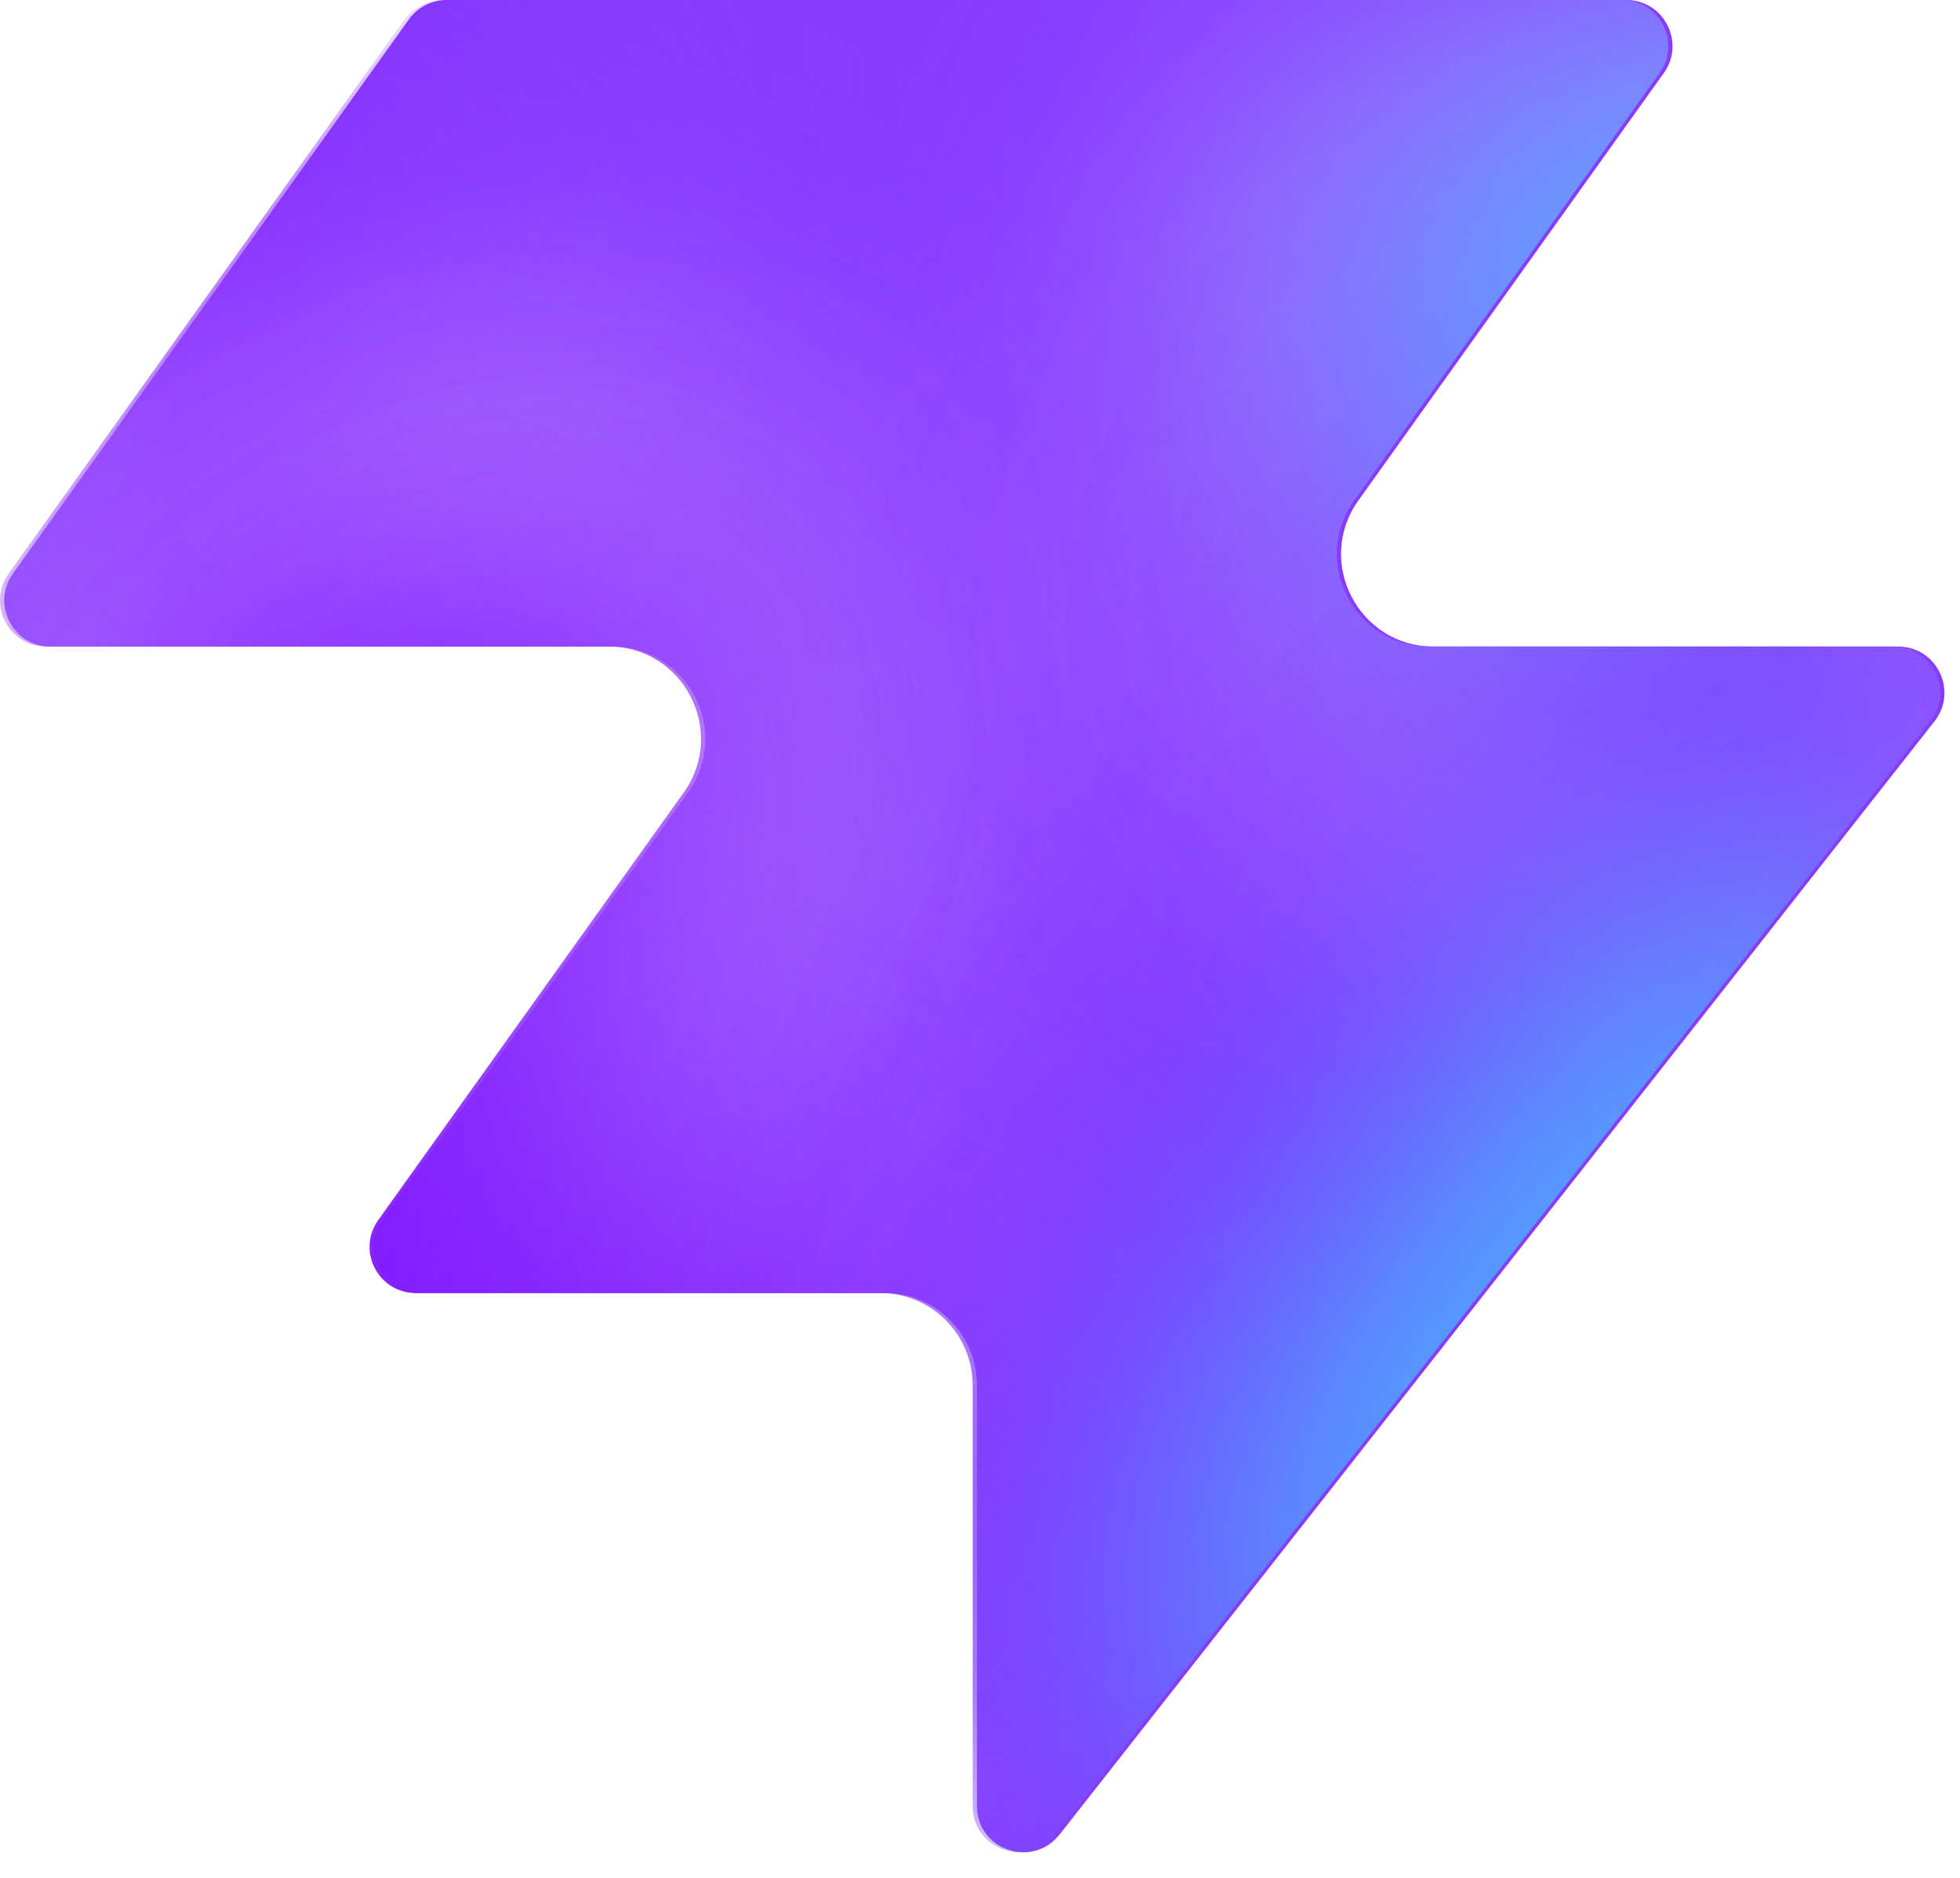
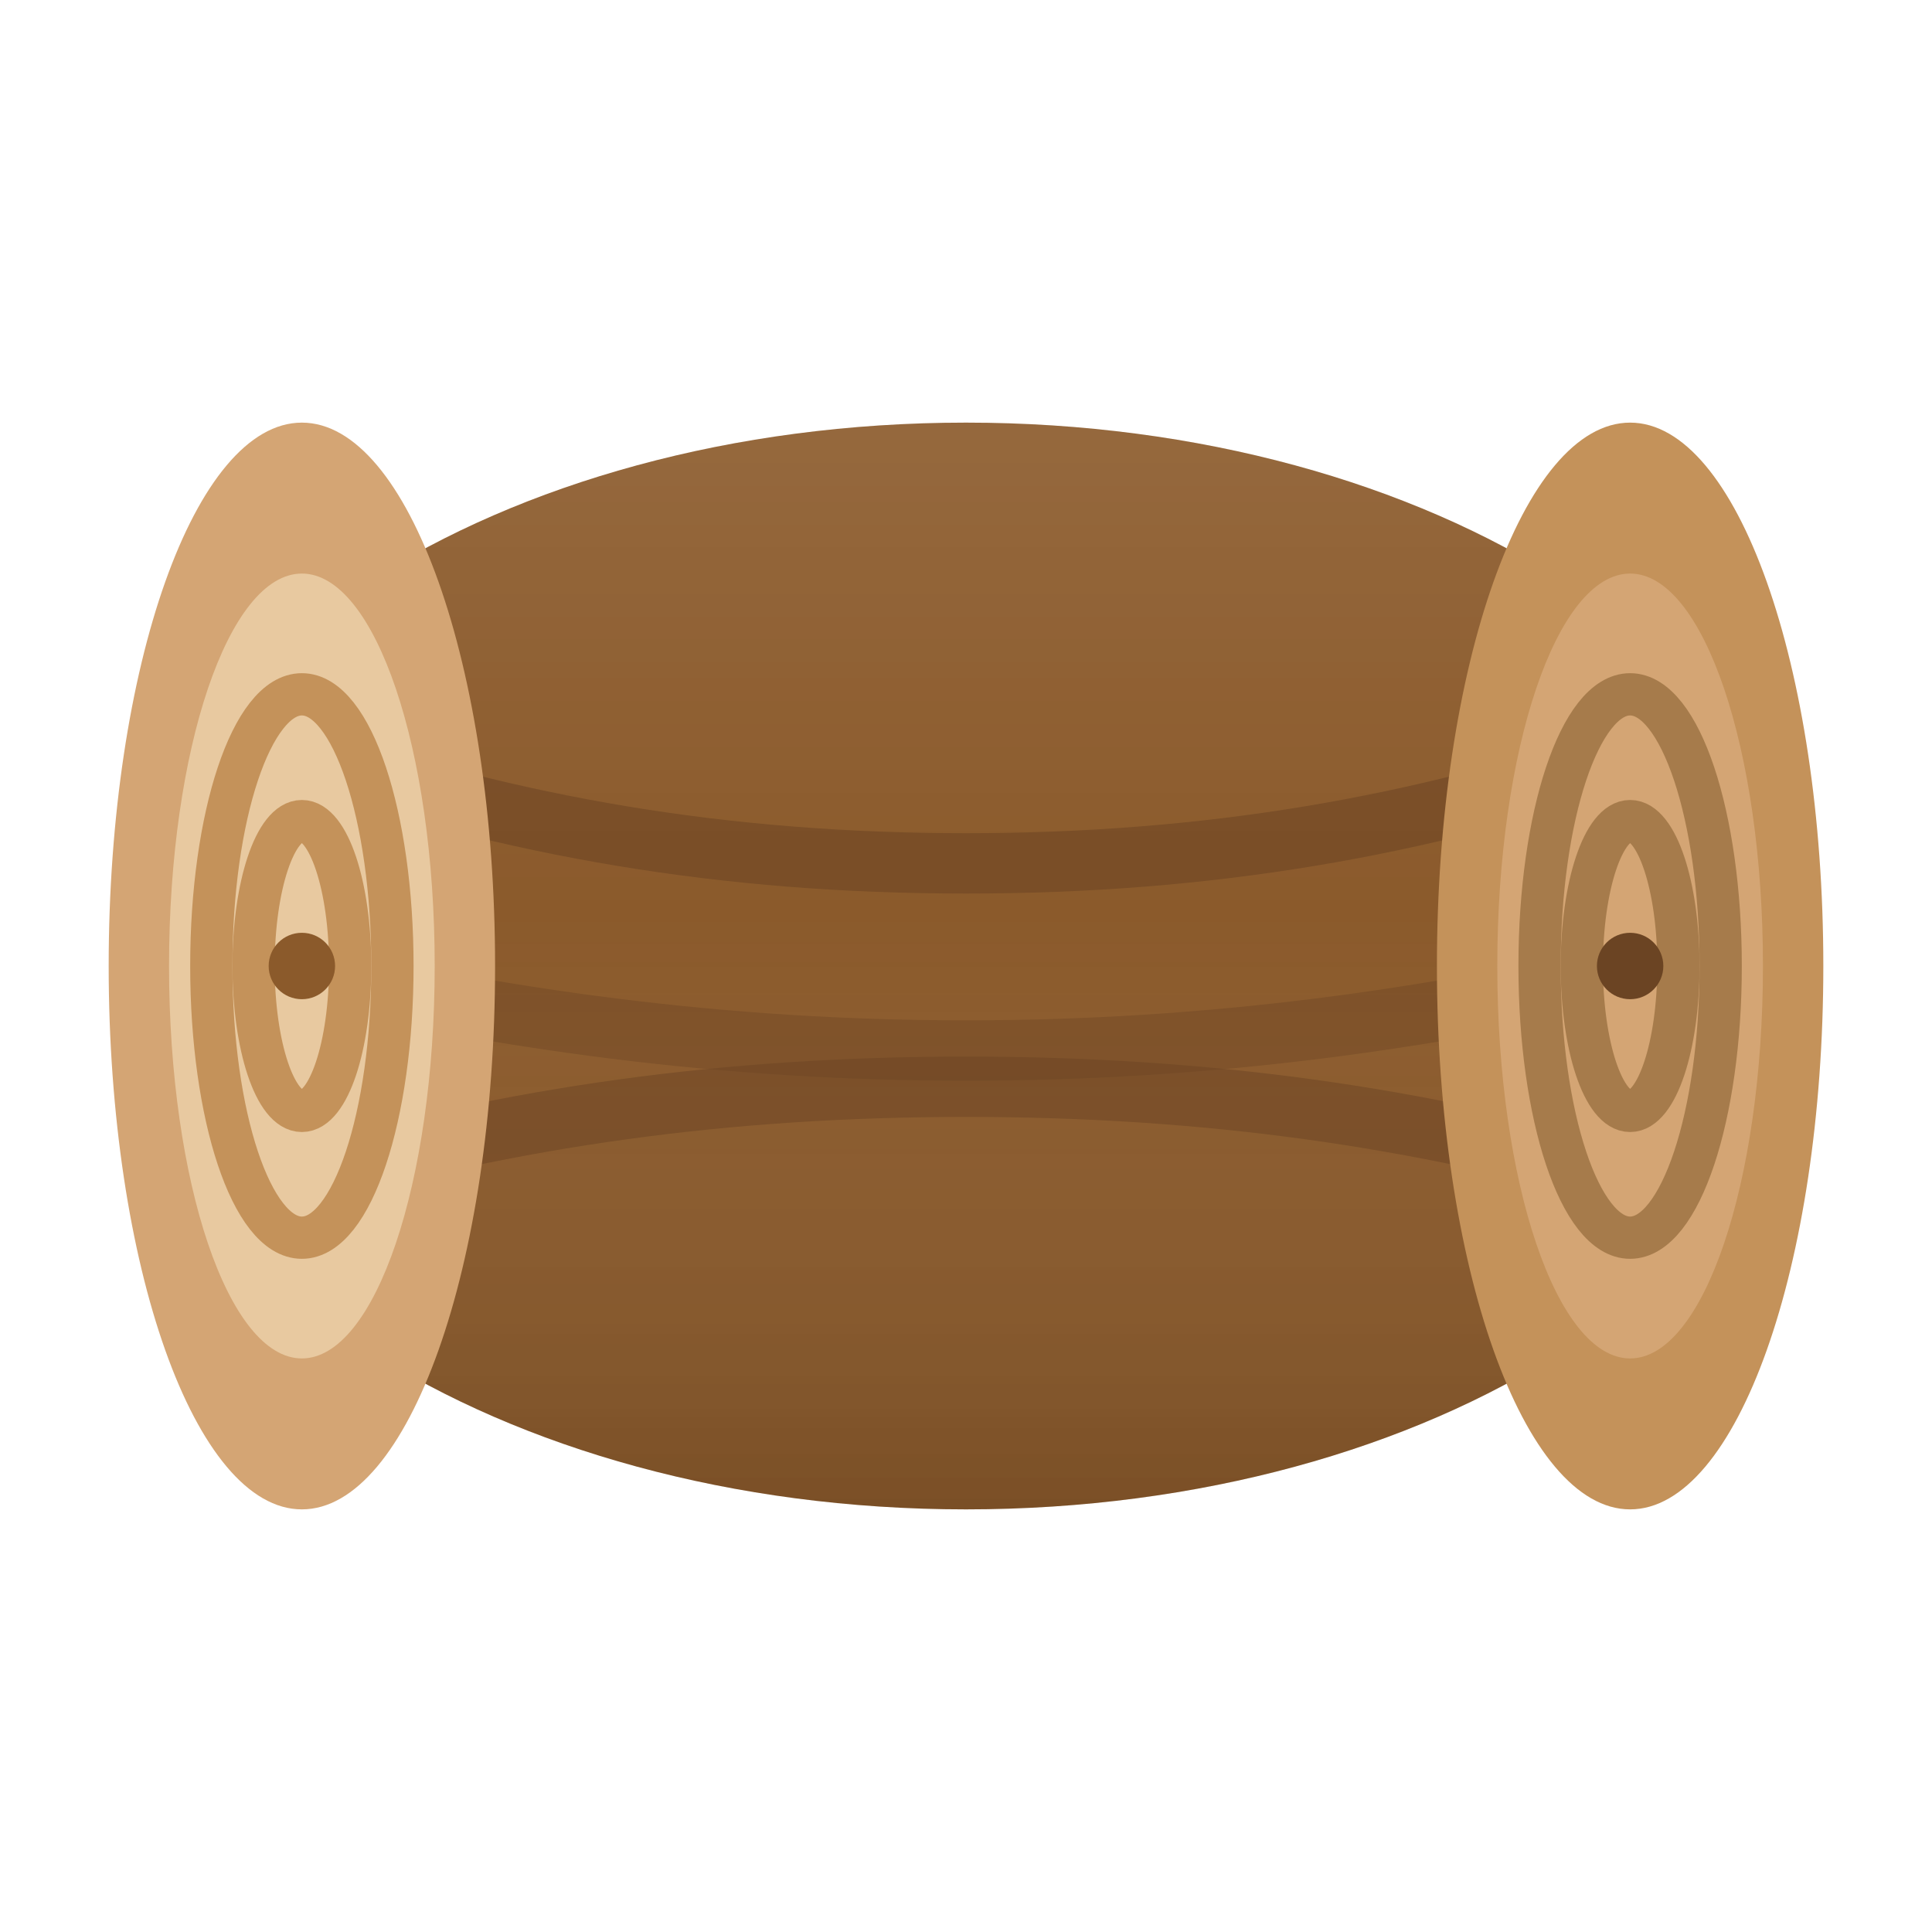
- <svg xmlns="http://www.w3.org/2000/svg" width="48" height="46" fill="none" viewBox="0 0 48 46">
-   <path fill="#863bff" d="M25.946 44.938c-.664.845-2.021.375-2.021-.698V33.937a2.26 2.26 0 0 0-2.262-2.262H10.287c-.92 0-1.456-1.04-.92-1.788l7.48-10.471c1.07-1.497 0-3.578-1.842-3.578H1.237c-.92 0-1.456-1.04-.92-1.788L10.013.474c.214-.297.556-.474.92-.474h28.894c.92 0 1.456 1.04.92 1.788l-7.48 10.471c-1.07 1.498 0 3.579 1.842 3.579h11.377c.943 0 1.473 1.088.89 1.83L25.947 44.94z" style="fill:#863bff;fill:color(display-p3 .525 .23 1);fill-opacity:1" />
-   <mask id="a" width="48" height="46" x="0" y="0" maskUnits="userSpaceOnUse" style="mask-type:alpha">
-     <path fill="#000" d="M25.842 44.938c-.664.844-2.021.375-2.021-.698V33.937a2.26 2.26 0 0 0-2.262-2.262H10.183c-.92 0-1.456-1.04-.92-1.788l7.48-10.471c1.07-1.498 0-3.579-1.842-3.579H1.133c-.92 0-1.456-1.04-.92-1.787L9.91.473c.214-.297.556-.474.92-.474h28.894c.92 0 1.456 1.04.92 1.788l-7.48 10.471c-1.07 1.498 0 3.578 1.842 3.578h11.377c.943 0 1.473 1.088.89 1.832L25.843 44.94z" style="fill:#000;fill-opacity:1" />
-   </mask>
-   <g mask="url(#a)">
-     <g filter="url(#b)">
-       <ellipse cx="5.508" cy="14.704" fill="#ede6ff" rx="5.508" ry="14.704" style="fill:#ede6ff;fill:color(display-p3 .927 .903 1);fill-opacity:1" transform="matrix(.00324 1 1 -.00324 -4.47 31.516)" />
-     </g>
-     <g filter="url(#c)">
-       <ellipse cx="10.399" cy="29.851" fill="#ede6ff" rx="10.399" ry="29.851" style="fill:#ede6ff;fill:color(display-p3 .927 .903 1);fill-opacity:1" transform="matrix(.00324 1 1 -.00324 -39.328 7.883)" />
-     </g>
-     <g filter="url(#d)">
-       <ellipse cx="5.508" cy="30.487" fill="#7e14ff" rx="5.508" ry="30.487" style="fill:#7e14ff;fill:color(display-p3 .492 .077 1);fill-opacity:1" transform="rotate(89.814 -25.913 -14.639)scale(1 -1)" />
-     </g>
-     <g filter="url(#e)">
-       <ellipse cx="5.508" cy="30.599" fill="#7e14ff" rx="5.508" ry="30.599" style="fill:#7e14ff;fill:color(display-p3 .492 .077 1);fill-opacity:1" transform="rotate(89.814 -32.644 -3.334)scale(1 -1)" />
-     </g>
-     <g filter="url(#f)">
-       <ellipse cx="5.508" cy="30.599" fill="#7e14ff" rx="5.508" ry="30.599" style="fill:#7e14ff;fill:color(display-p3 .492 .077 1);fill-opacity:1" transform="matrix(.00324 1 1 -.00324 -34.34 30.47)" />
-     </g>
-     <g filter="url(#g)">
-       <ellipse cx="14.072" cy="22.078" fill="#ede6ff" rx="14.072" ry="22.078" style="fill:#ede6ff;fill:color(display-p3 .927 .903 1);fill-opacity:1" transform="rotate(93.35 24.506 48.493)scale(-1 1)" />
-     </g>
-     <g filter="url(#h)">
-       <ellipse cx="3.47" cy="21.501" fill="#7e14ff" rx="3.47" ry="21.501" style="fill:#7e14ff;fill:color(display-p3 .492 .077 1);fill-opacity:1" transform="rotate(89.009 28.708 47.59)scale(-1 1)" />
-     </g>
-     <g filter="url(#i)">
-       <ellipse cx="3.47" cy="21.501" fill="#7e14ff" rx="3.47" ry="21.501" style="fill:#7e14ff;fill:color(display-p3 .492 .077 1);fill-opacity:1" transform="rotate(89.009 28.708 47.59)scale(-1 1)" />
-     </g>
-     <g filter="url(#j)">
-       <ellipse cx=".387" cy="8.972" fill="#7e14ff" rx="4.407" ry="29.108" style="fill:#7e14ff;fill:color(display-p3 .492 .077 1);fill-opacity:1" transform="rotate(39.51 .387 8.972)" />
-     </g>
-     <g filter="url(#k)">
-       <ellipse cx="47.523" cy="-6.092" fill="#7e14ff" rx="4.407" ry="29.108" style="fill:#7e14ff;fill:color(display-p3 .492 .077 1);fill-opacity:1" transform="rotate(37.892 47.523 -6.092)" />
-     </g>
-     <g filter="url(#l)">
-       <ellipse cx="41.412" cy="6.333" fill="#47bfff" rx="5.971" ry="9.665" style="fill:#47bfff;fill:color(display-p3 .28 .748 1);fill-opacity:1" transform="rotate(37.892 41.412 6.333)" />
-     </g>
-     <g filter="url(#m)">
-       <ellipse cx="-1.879" cy="38.332" fill="#7e14ff" rx="4.407" ry="29.108" style="fill:#7e14ff;fill:color(display-p3 .492 .077 1);fill-opacity:1" transform="rotate(37.892 -1.88 38.332)" />
-     </g>
-     <g filter="url(#n)">
-       <ellipse cx="-1.879" cy="38.332" fill="#7e14ff" rx="4.407" ry="29.108" style="fill:#7e14ff;fill:color(display-p3 .492 .077 1);fill-opacity:1" transform="rotate(37.892 -1.88 38.332)" />
-     </g>
-     <g filter="url(#o)">
-       <ellipse cx="35.651" cy="29.907" fill="#7e14ff" rx="4.407" ry="29.108" style="fill:#7e14ff;fill:color(display-p3 .492 .077 1);fill-opacity:1" transform="rotate(37.892 35.651 29.907)" />
-     </g>
-     <g filter="url(#p)">
-       <ellipse cx="38.418" cy="32.4" fill="#47bfff" rx="5.971" ry="15.297" style="fill:#47bfff;fill:color(display-p3 .28 .748 1);fill-opacity:1" transform="rotate(37.892 38.418 32.4)" />
-     </g>
-   </g>
+ <svg xmlns="http://www.w3.org/2000/svg" viewBox="0 0 32 32" fill="none">
+   <ellipse cx="16" cy="16" rx="14" ry="9" fill="#8B5A2B" />
+   <ellipse cx="16" cy="16" rx="14" ry="9" fill="url(#logShade)" opacity="0.35" />
+   <path d="M5 12.5c3.5 1.2 7 1.8 11 1.8s7.5-.6 11-1.8" stroke="#6B4423" stroke-width="1" stroke-linecap="round" opacity="0.55" />
+   <path d="M4.5 16c3.8.9 7.5 1.4 11.5 1.4s7.7-.5 11.5-1.4" stroke="#6B4423" stroke-width="1" stroke-linecap="round" opacity="0.4" />
+   <path d="M5 19.5c3.5-1 7-1.5 11-1.5s7.5.5 11 1.5" stroke="#6B4423" stroke-width="1" stroke-linecap="round" opacity="0.5" />
+   <ellipse cx="5" cy="16" rx="3.2" ry="9" fill="#D4A574" />
+   <ellipse cx="5" cy="16" rx="2.2" ry="6.5" fill="#E8C9A0" />
+   <ellipse cx="5" cy="16" rx="1.5" ry="4.5" stroke="#C4925A" stroke-width="0.7" fill="none" />
+   <ellipse cx="5" cy="16" rx="0.8" ry="2.4" stroke="#C4925A" stroke-width="0.7" fill="none" />
+   <circle cx="5" cy="16" r="0.55" fill="#8B5A2B" />
+   <ellipse cx="27" cy="16" rx="3.2" ry="9" fill="#C4925A" />
+   <ellipse cx="27" cy="16" rx="2.2" ry="6.5" fill="#D4A574" />
+   <ellipse cx="27" cy="16" rx="1.5" ry="4.5" stroke="#A67B4B" stroke-width="0.7" fill="none" />
+   <ellipse cx="27" cy="16" rx="0.8" ry="2.4" stroke="#A67B4B" stroke-width="0.7" fill="none" />
+   <circle cx="27" cy="16" r="0.55" fill="#6B4423" />
  <defs>
-     <filter id="b" width="60.045" height="41.654" x="-19.77" y="16.149" color-interpolation-filters="sRGB" filterUnits="userSpaceOnUse">
-       <feFlood flood-opacity="0" result="BackgroundImageFix" />
-       <feBlend in="SourceGraphic" in2="BackgroundImageFix" result="shape" />
-       <feGaussianBlur result="effect1_foregroundBlur_2002_17158" stdDeviation="7.659" />
-     </filter>
-     <filter id="c" width="90.34" height="51.437" x="-54.613" y="-7.533" color-interpolation-filters="sRGB" filterUnits="userSpaceOnUse">
-       <feFlood flood-opacity="0" result="BackgroundImageFix" />
-       <feBlend in="SourceGraphic" in2="BackgroundImageFix" result="shape" />
-       <feGaussianBlur result="effect1_foregroundBlur_2002_17158" stdDeviation="7.659" />
-     </filter>
-     <filter id="d" width="79.355" height="29.4" x="-49.64" y="2.03" color-interpolation-filters="sRGB" filterUnits="userSpaceOnUse">
-       <feFlood flood-opacity="0" result="BackgroundImageFix" />
-       <feBlend in="SourceGraphic" in2="BackgroundImageFix" result="shape" />
-       <feGaussianBlur result="effect1_foregroundBlur_2002_17158" stdDeviation="4.596" />
-     </filter>
-     <filter id="e" width="79.579" height="29.4" x="-45.045" y="20.029" color-interpolation-filters="sRGB" filterUnits="userSpaceOnUse">
-       <feFlood flood-opacity="0" result="BackgroundImageFix" />
-       <feBlend in="SourceGraphic" in2="BackgroundImageFix" result="shape" />
-       <feGaussianBlur result="effect1_foregroundBlur_2002_17158" stdDeviation="4.596" />
-     </filter>
-     <filter id="f" width="79.579" height="29.4" x="-43.513" y="21.178" color-interpolation-filters="sRGB" filterUnits="userSpaceOnUse">
-       <feFlood flood-opacity="0" result="BackgroundImageFix" />
-       <feBlend in="SourceGraphic" in2="BackgroundImageFix" result="shape" />
-       <feGaussianBlur result="effect1_foregroundBlur_2002_17158" stdDeviation="4.596" />
-     </filter>
-     <filter id="g" width="74.749" height="58.852" x="15.756" y="-17.901" color-interpolation-filters="sRGB" filterUnits="userSpaceOnUse">
-       <feFlood flood-opacity="0" result="BackgroundImageFix" />
-       <feBlend in="SourceGraphic" in2="BackgroundImageFix" result="shape" />
-       <feGaussianBlur result="effect1_foregroundBlur_2002_17158" stdDeviation="7.659" />
-     </filter>
-     <filter id="h" width="61.377" height="25.362" x="23.548" y="2.284" color-interpolation-filters="sRGB" filterUnits="userSpaceOnUse">
-       <feFlood flood-opacity="0" result="BackgroundImageFix" />
-       <feBlend in="SourceGraphic" in2="BackgroundImageFix" result="shape" />
-       <feGaussianBlur result="effect1_foregroundBlur_2002_17158" stdDeviation="4.596" />
-     </filter>
-     <filter id="i" width="61.377" height="25.362" x="23.548" y="2.284" color-interpolation-filters="sRGB" filterUnits="userSpaceOnUse">
-       <feFlood flood-opacity="0" result="BackgroundImageFix" />
-       <feBlend in="SourceGraphic" in2="BackgroundImageFix" result="shape" />
-       <feGaussianBlur result="effect1_foregroundBlur_2002_17158" stdDeviation="4.596" />
-     </filter>
-     <filter id="j" width="56.045" height="63.649" x="-27.636" y="-22.853" color-interpolation-filters="sRGB" filterUnits="userSpaceOnUse">
-       <feFlood flood-opacity="0" result="BackgroundImageFix" />
-       <feBlend in="SourceGraphic" in2="BackgroundImageFix" result="shape" />
-       <feGaussianBlur result="effect1_foregroundBlur_2002_17158" stdDeviation="4.596" />
-     </filter>
-     <filter id="k" width="54.814" height="64.646" x="20.116" y="-38.415" color-interpolation-filters="sRGB" filterUnits="userSpaceOnUse">
-       <feFlood flood-opacity="0" result="BackgroundImageFix" />
-       <feBlend in="SourceGraphic" in2="BackgroundImageFix" result="shape" />
-       <feGaussianBlur result="effect1_foregroundBlur_2002_17158" stdDeviation="4.596" />
-     </filter>
-     <filter id="l" width="33.541" height="35.313" x="24.641" y="-11.323" color-interpolation-filters="sRGB" filterUnits="userSpaceOnUse">
-       <feFlood flood-opacity="0" result="BackgroundImageFix" />
-       <feBlend in="SourceGraphic" in2="BackgroundImageFix" result="shape" />
-       <feGaussianBlur result="effect1_foregroundBlur_2002_17158" stdDeviation="4.596" />
-     </filter>
-     <filter id="m" width="54.814" height="64.646" x="-29.286" y="6.009" color-interpolation-filters="sRGB" filterUnits="userSpaceOnUse">
-       <feFlood flood-opacity="0" result="BackgroundImageFix" />
-       <feBlend in="SourceGraphic" in2="BackgroundImageFix" result="shape" />
-       <feGaussianBlur result="effect1_foregroundBlur_2002_17158" stdDeviation="4.596" />
-     </filter>
-     <filter id="n" width="54.814" height="64.646" x="-29.286" y="6.009" color-interpolation-filters="sRGB" filterUnits="userSpaceOnUse">
-       <feFlood flood-opacity="0" result="BackgroundImageFix" />
-       <feBlend in="SourceGraphic" in2="BackgroundImageFix" result="shape" />
-       <feGaussianBlur result="effect1_foregroundBlur_2002_17158" stdDeviation="4.596" />
-     </filter>
-     <filter id="o" width="54.814" height="64.646" x="8.244" y="-2.416" color-interpolation-filters="sRGB" filterUnits="userSpaceOnUse">
-       <feFlood flood-opacity="0" result="BackgroundImageFix" />
-       <feBlend in="SourceGraphic" in2="BackgroundImageFix" result="shape" />
-       <feGaussianBlur result="effect1_foregroundBlur_2002_17158" stdDeviation="4.596" />
-     </filter>
-     <filter id="p" width="39.409" height="43.623" x="18.713" y="10.588" color-interpolation-filters="sRGB" filterUnits="userSpaceOnUse">
-       <feFlood flood-opacity="0" result="BackgroundImageFix" />
-       <feBlend in="SourceGraphic" in2="BackgroundImageFix" result="shape" />
-       <feGaussianBlur result="effect1_foregroundBlur_2002_17158" stdDeviation="4.596" />
-     </filter>
+     <linearGradient id="logShade" x1="16" y1="7" x2="16" y2="25" gradientUnits="userSpaceOnUse">
+       <stop stop-color="#fff" stop-opacity="0.25" />
+       <stop offset="0.45" stop-color="#fff" stop-opacity="0" />
+       <stop offset="1" stop-color="#000" stop-opacity="0.35" />
+     </linearGradient>
  </defs>
</svg>
